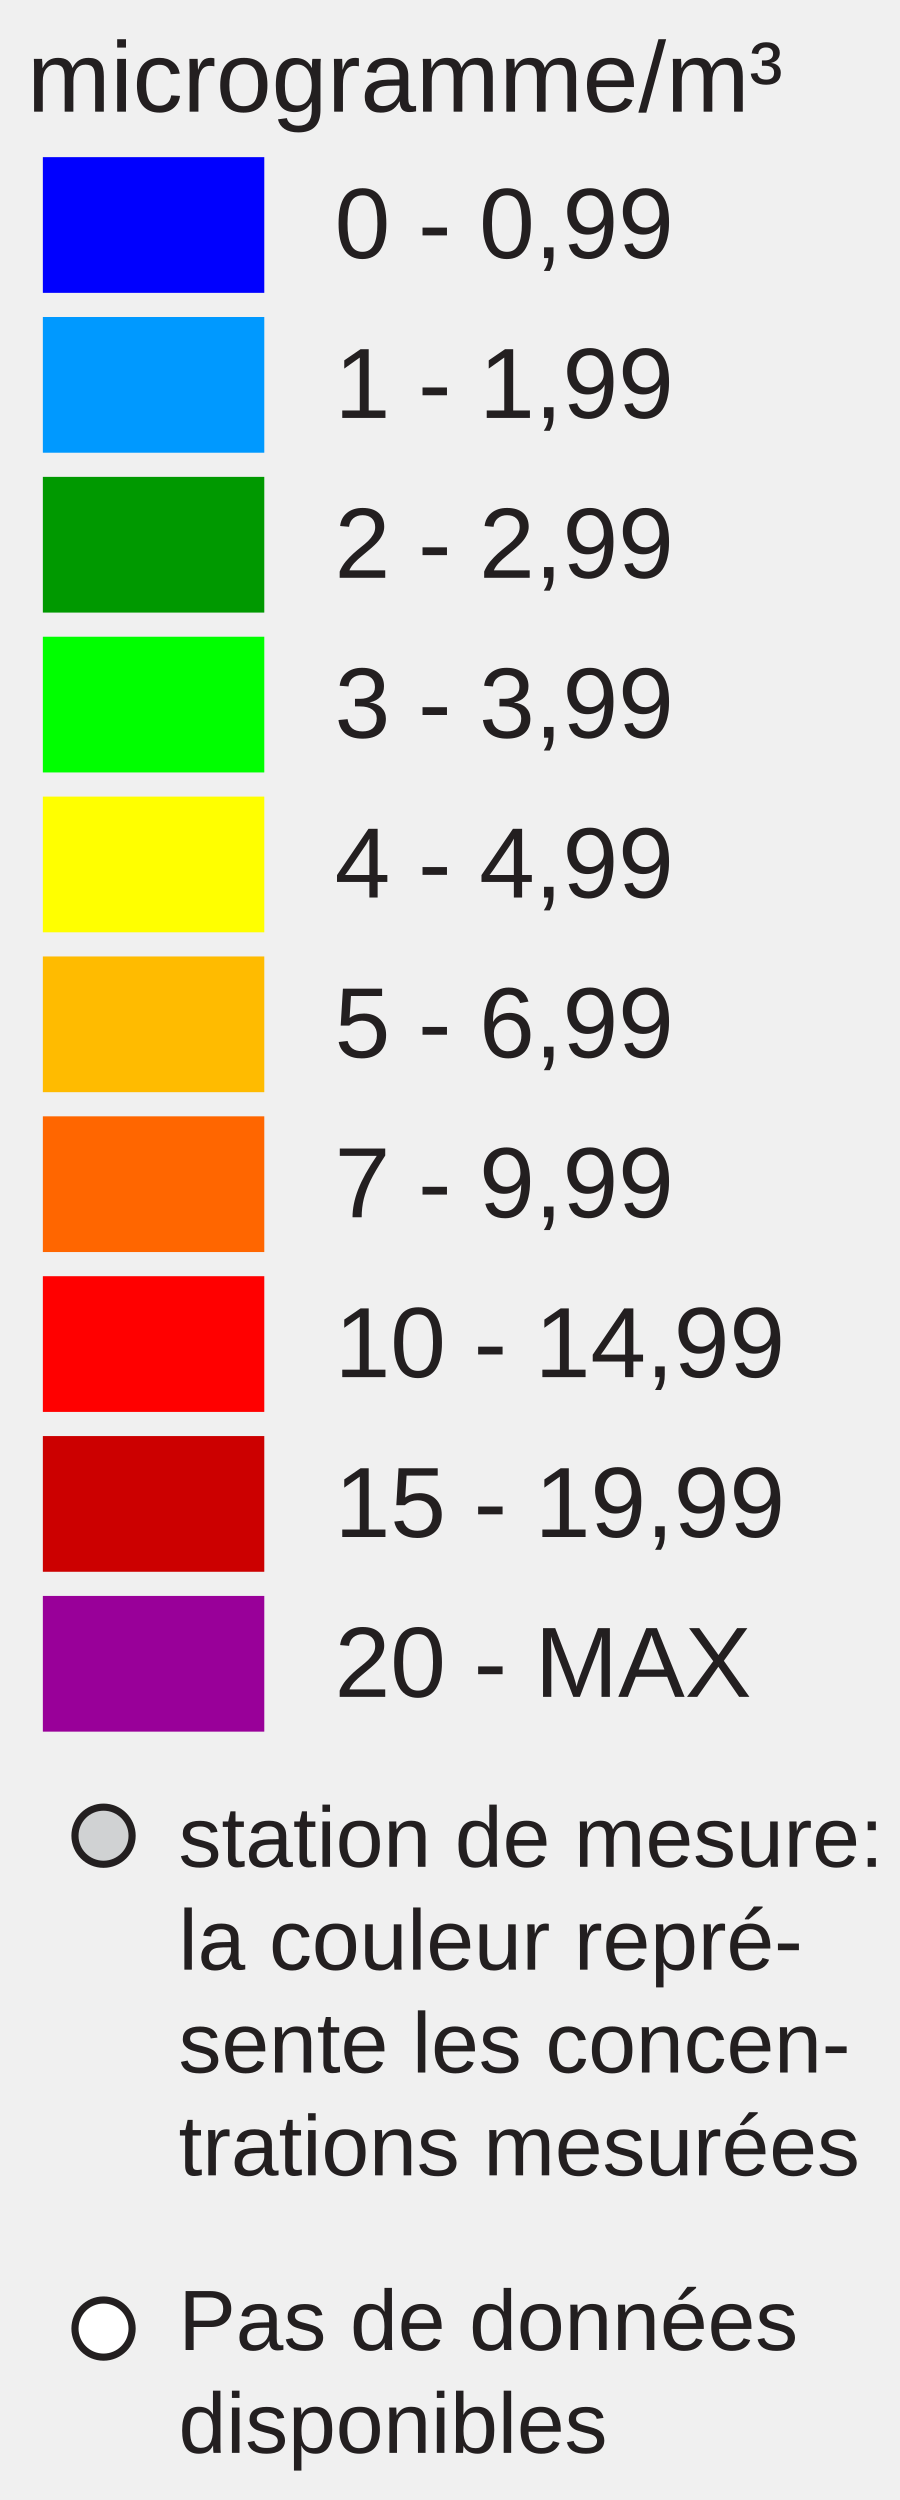
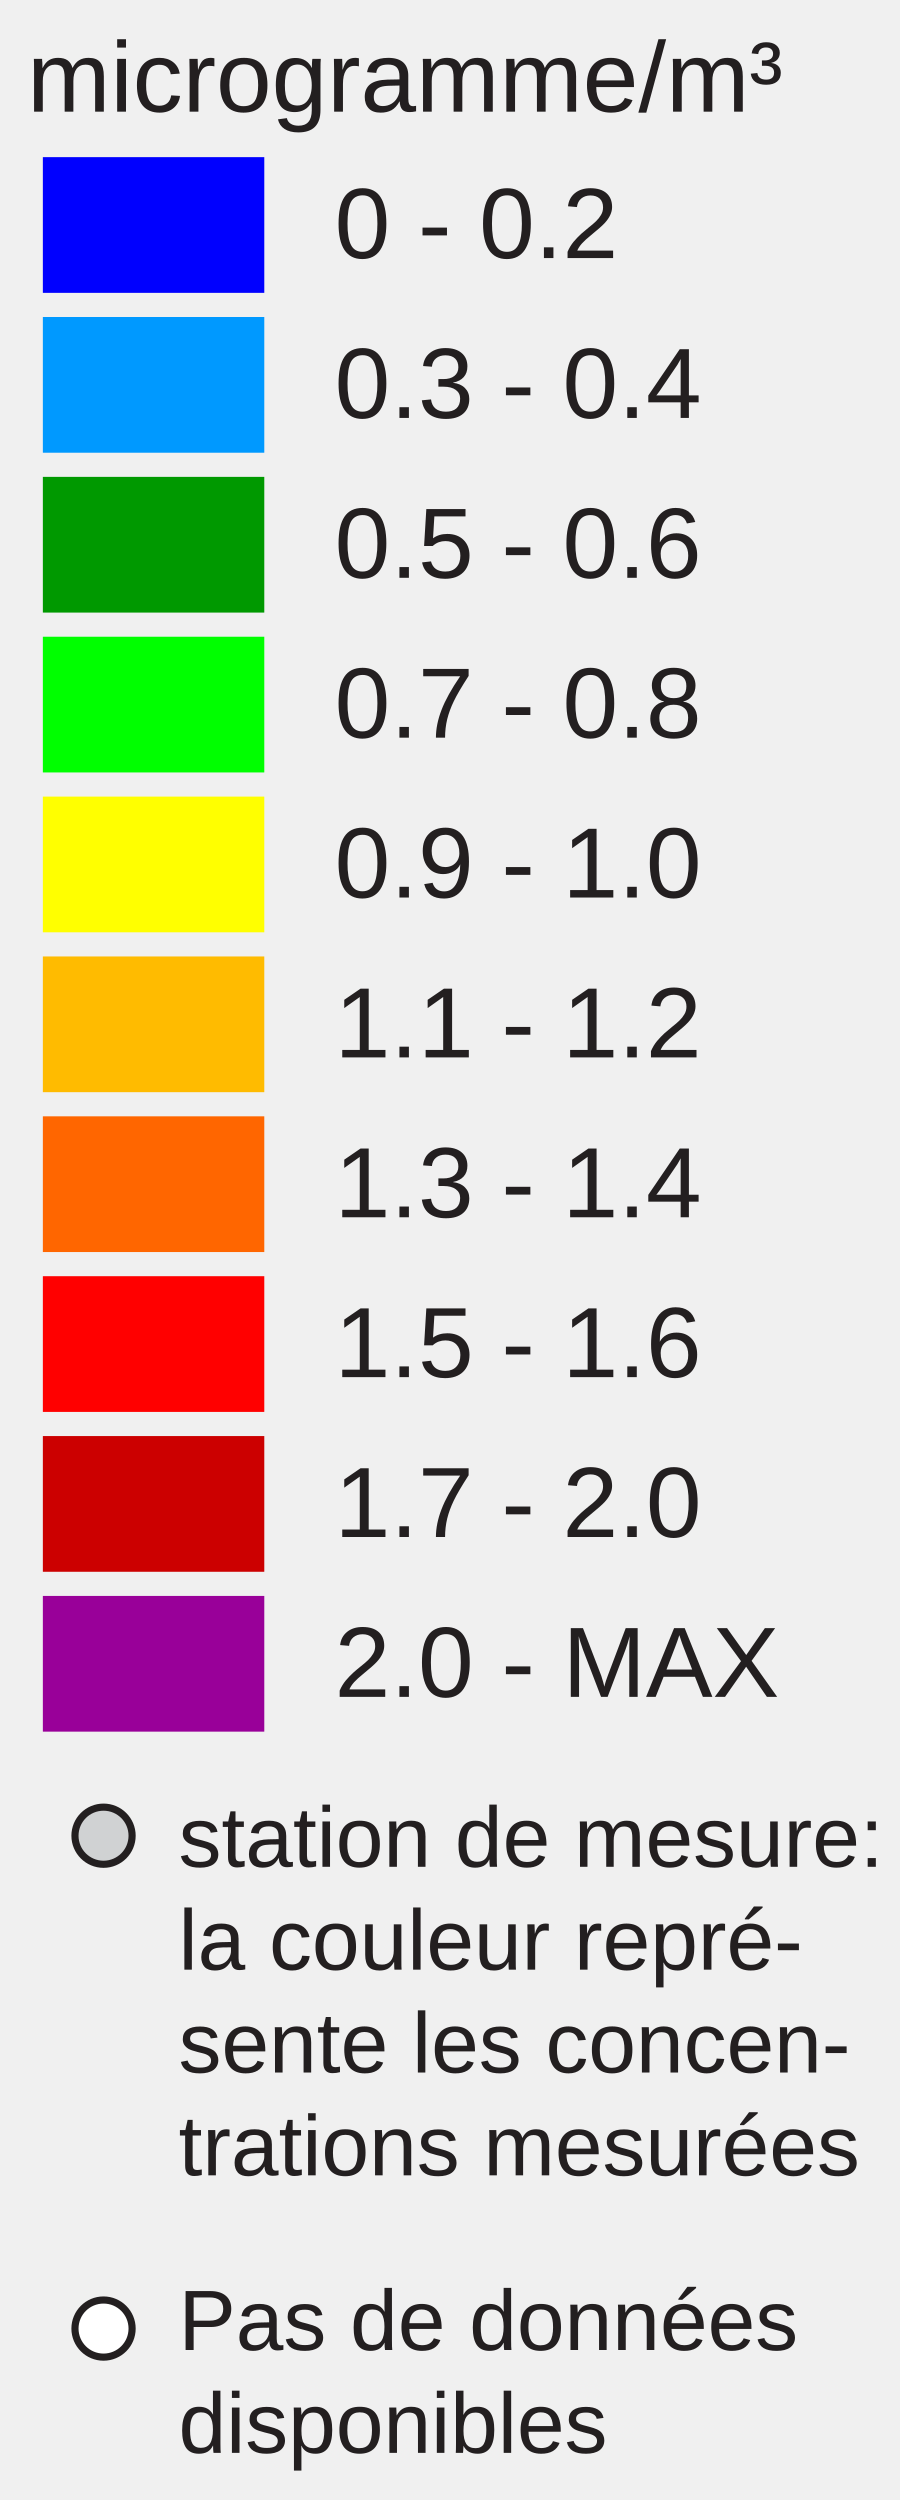
<svg xmlns="http://www.w3.org/2000/svg" version="1.1" id="Layer_1" x="0px" y="0px" width="126px" height="350px" viewBox="0 0 126 350" enable-background="new 0 0 126 350" xml:space="preserve">
  <rect x="6" y="22" fill="#0000FF" width="31" height="19" />
  <rect x="6" y="44.381" fill="#0099FF" width="31" height="19" />
  <rect x="6" y="66.762" fill="#009900" width="31" height="19" />
  <rect x="6" y="89.143" fill="#00FF00" width="31" height="19" />
  <rect x="6" y="111.524" fill="#FFFF00" width="31" height="19" />
  <rect x="6" y="133.905" fill="#FFBB00" width="31" height="19" />
  <rect x="6" y="156.286" fill="#FF6600" width="31" height="19" />
  <rect x="6" y="178.668" fill="#FF0000" width="31" height="19" />
  <rect x="6" y="201.049" fill="#CC0000" width="31" height="19" />
  <rect x="6" y="223.43" fill="#990099" width="31" height="19" />
-   <text transform="matrix(1 0 0 1 46.853 36.1304)" fill="#231F20" font-family="Arial" font-size="14">0 - 0,99</text>
-   <text transform="matrix(1 0 0 1 46.853 58.5112)" fill="#231F20" font-family="Arial" font-size="14">1 - 1,99</text>
-   <text transform="matrix(1 0 0 1 46.853 80.8926)" fill="#231F20" font-family="Arial" font-size="14">2 - 2,99</text>
-   <text transform="matrix(1 0 0 1 46.853 103.2734)" fill="#231F20" font-family="Arial" font-size="14">3 - 3,99</text>
-   <text transform="matrix(1 0 0 1 46.853 125.6548)" fill="#231F20" font-family="Arial" font-size="14">4 - 4,99</text>
-   <text transform="matrix(1 0 0 1 46.853 148.0352)" fill="#231F20" font-family="Arial" font-size="14">5 - 6,99</text>
-   <text transform="matrix(1 0 0 1 46.853 170.417)" fill="#231F20" font-family="Arial" font-size="14">7 - 9,99</text>
-   <text transform="matrix(1 0 0 1 46.853 192.7988)" fill="#231F20" font-family="Arial" font-size="14">10 - 14,99</text>
-   <text transform="matrix(1 0 0 1 46.853 215.1797)" fill="#231F20" font-family="Arial" font-size="14">15 - 19,99</text>
-   <text transform="matrix(1 0 0 1 46.853 237.5605)" fill="#231F20" font-family="Arial" font-size="14">20 - MAX</text>
+   <text transform="matrix(1 0 0 1 46.853 36.1304)" fill="#231F20" font-family="Arial" font-size="14">0 - 0.2</text>
+   <text transform="matrix(1 0 0 1 46.853 58.5112)" fill="#231F20" font-family="Arial" font-size="14">0.3 - 0.4</text>
+   <text transform="matrix(1 0 0 1 46.853 80.8926)" fill="#231F20" font-family="Arial" font-size="14">0.5 - 0.6</text>
+   <text transform="matrix(1 0 0 1 46.853 103.2734)" fill="#231F20" font-family="Arial" font-size="14">0.7 - 0.8</text>
+   <text transform="matrix(1 0 0 1 46.853 125.6548)" fill="#231F20" font-family="Arial" font-size="14">0.9 - 1.0</text>
+   <text transform="matrix(1 0 0 1 46.853 148.0352)" fill="#231F20" font-family="Arial" font-size="14">1.1 - 1.2</text>
+   <text transform="matrix(1 0 0 1 46.853 170.417)" fill="#231F20" font-family="Arial" font-size="14">1.3 - 1.4</text>
+   <text transform="matrix(1 0 0 1 46.853 192.7988)" fill="#231F20" font-family="Arial" font-size="14">1.5 - 1.6</text>
+   <text transform="matrix(1 0 0 1 46.853 215.1797)" fill="#231F20" font-family="Arial" font-size="14">1.7 - 2.0</text>
+   <text transform="matrix(1 0 0 1 46.853 237.5605)" fill="#231F20" font-family="Arial" font-size="14">2.0 - MAX</text>
  <text font-size="14" font-family="Arial" transform="translate(3.8027 15.631)" fill="#231F20">microgramme/m³</text>
  <circle fill="#D0D2D3" stroke="#231F20" stroke-miterlimit="10" cx="14.495" cy="257" r="4" />
  <circle fill="#FFFFFF" stroke="#231F20" stroke-miterlimit="10" cx="14.495" cy="326" r="4" />
  <text font-size="12" font-family="Arial" transform="translate(25 261.35)" fill="#231F20">station de mesure:</text>
  <text font-size="12" font-family="Arial" transform="translate(25 275.75)" fill="#231F20">la couleur repré-</text>
  <text font-size="12" font-family="Arial" transform="translate(25 290.15)" fill="#231F20">sente les concen-</text>
  <text font-size="12" font-family="Arial" transform="translate(25 304.55)" fill="#231F20">trations mesurées</text>
  <text font-size="12" font-family="Arial" transform="translate(25 329)" fill="#231F20">Pas de données</text>
  <text font-size="12" font-family="Arial" transform="translate(25 343.4)" fill="#231F20">disponibles</text>
</svg>
